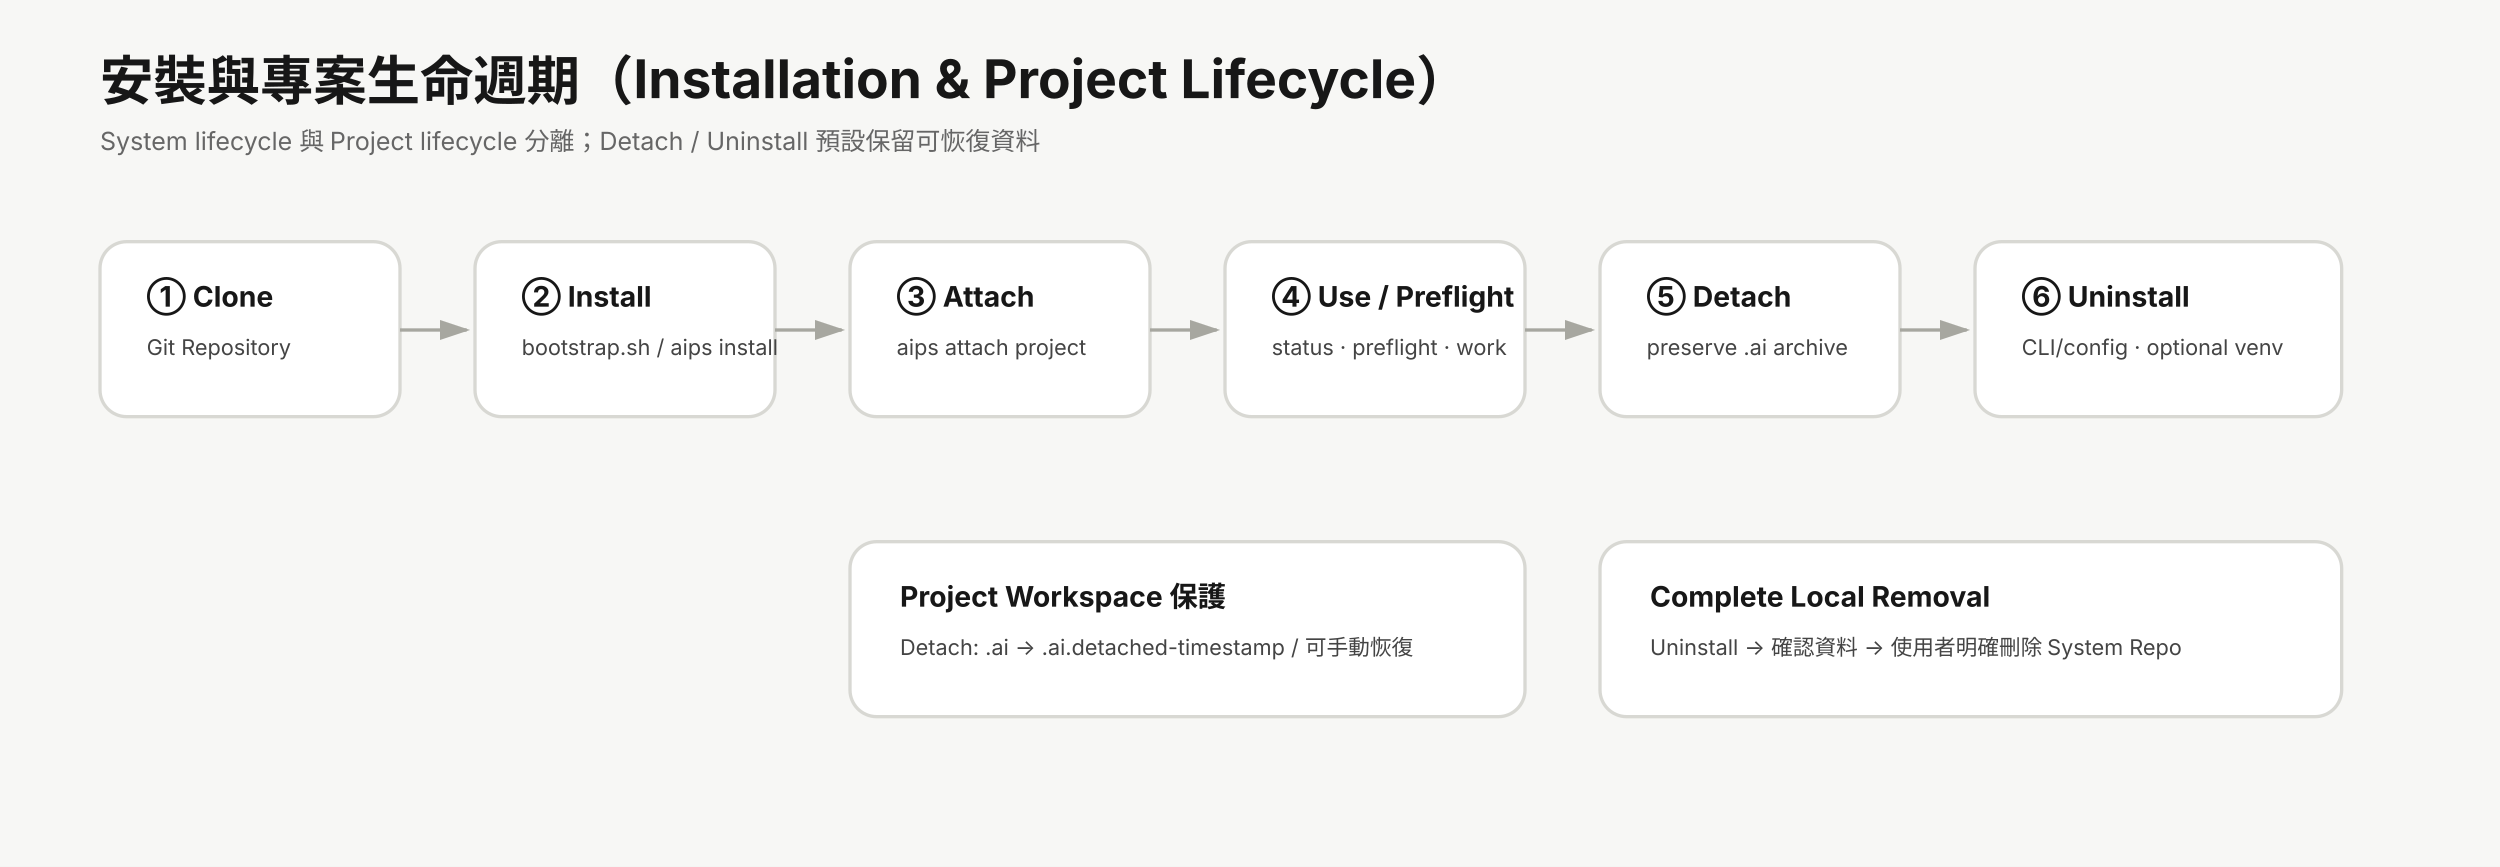
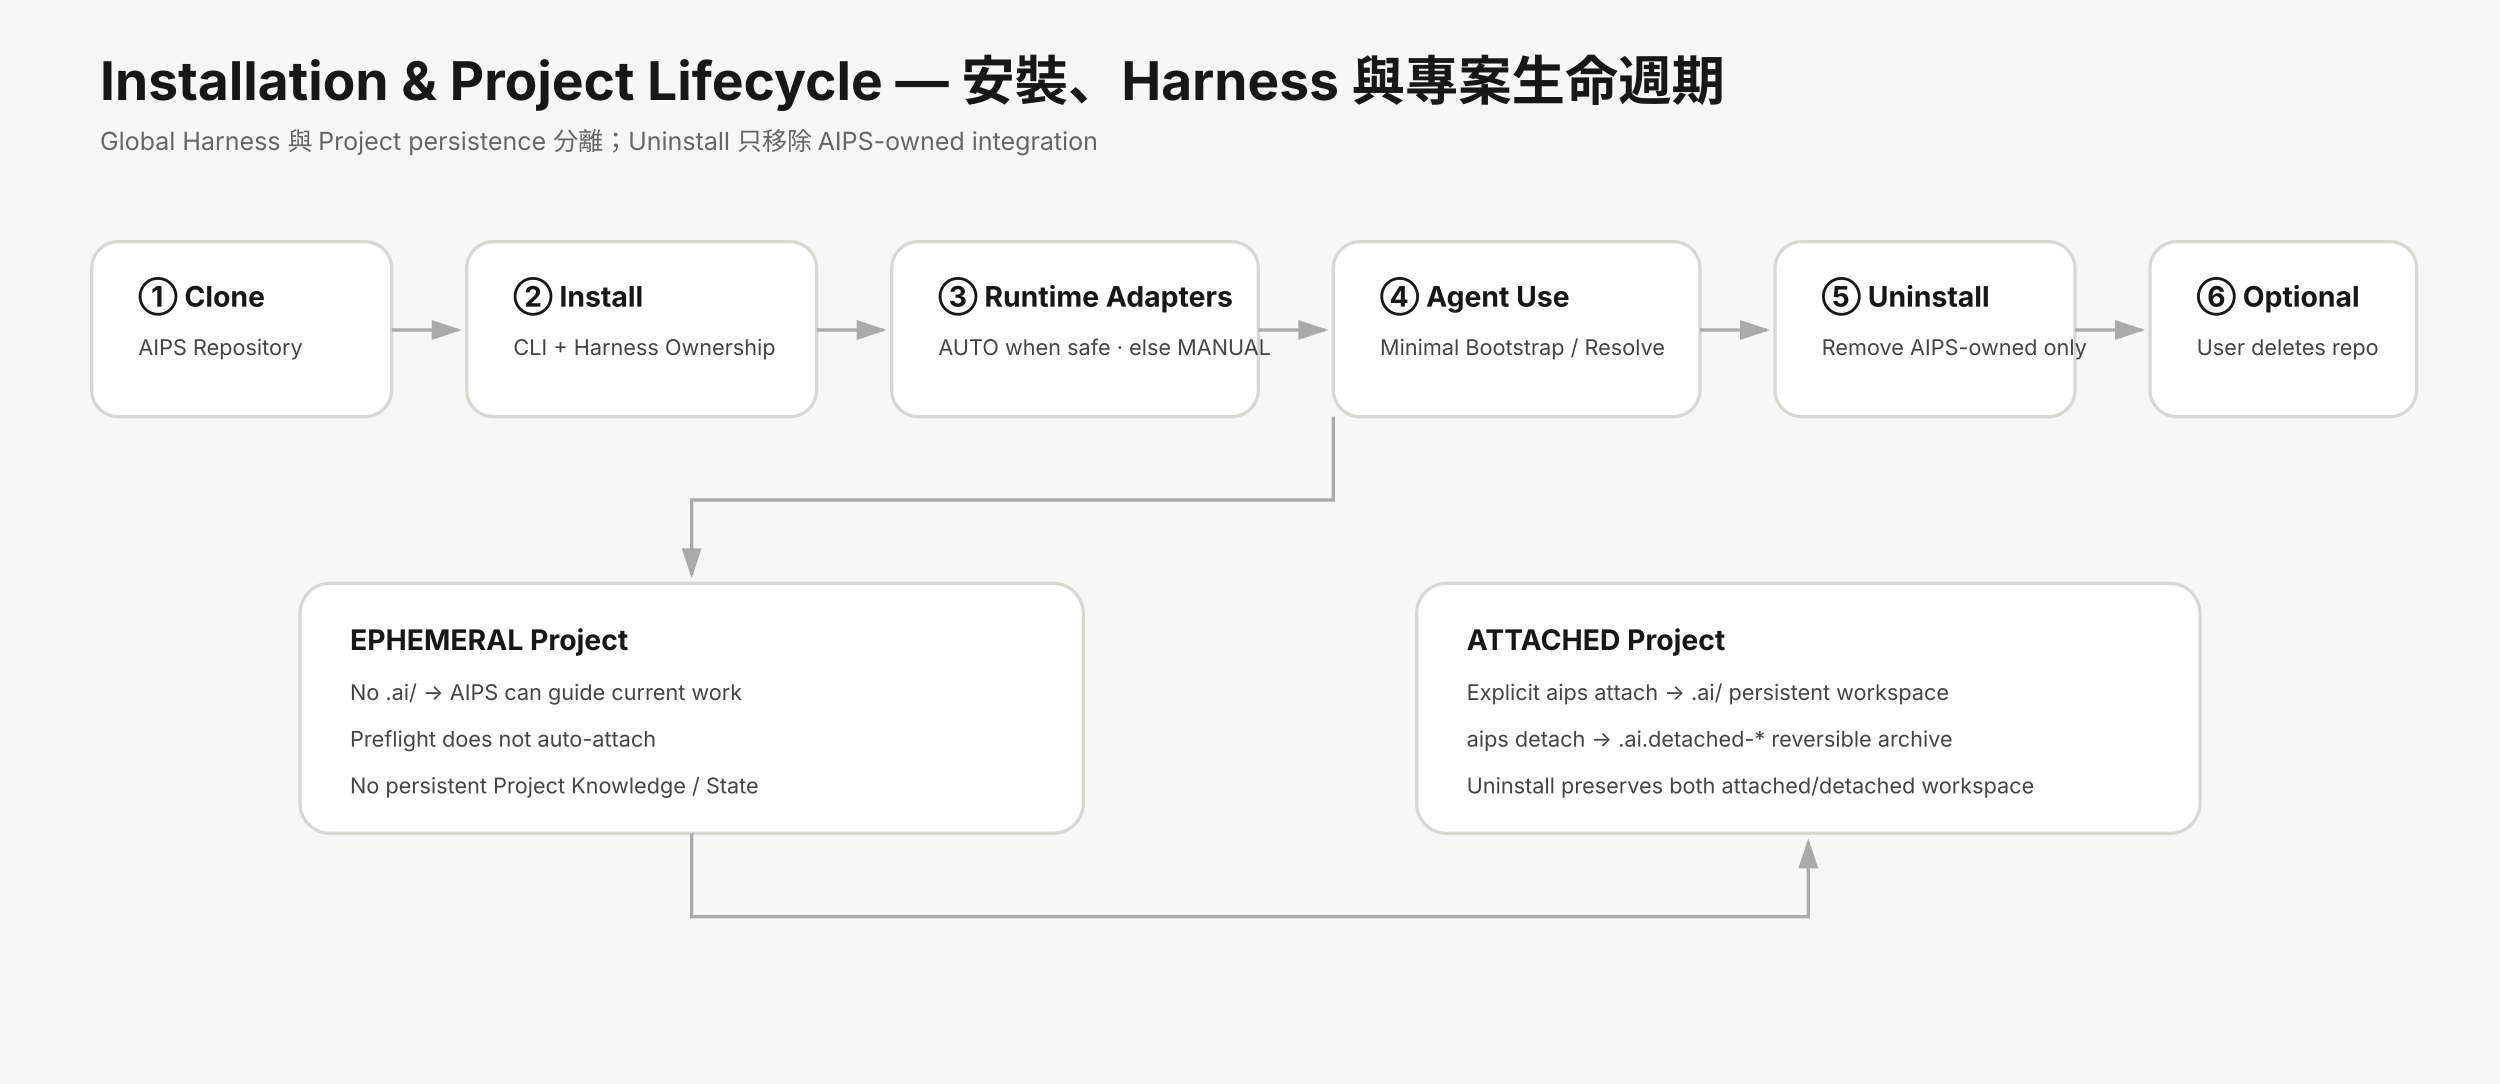
- <svg xmlns="http://www.w3.org/2000/svg" width="1500" height="520" viewBox="0 0 1500 520">
-   <rect width="1500" height="520" fill="#f7f7f5" />
-   <style>
- .title{font:700 32px system-ui,-apple-system,sans-serif;fill:#171717}
- .sub{font:400 15px system-ui,-apple-system,sans-serif;fill:#666}
- .h{font:700 17px system-ui,-apple-system,sans-serif;fill:#171717}
- .t{font:400 13px system-ui,-apple-system,sans-serif;fill:#444}
- .box{fill:#fff;stroke:#d8d8d3;stroke-width:2}
- .line{stroke:#a7a7a0;stroke-width:2;fill:none;marker-end:url(#a)}
- </style>
+ <svg xmlns="http://www.w3.org/2000/svg" width="1500" height="650" viewBox="0 0 1500 650">
+   <rect width="1500" height="650" fill="#f7f7f5" />
+   <style>.title{font:700 32px system-ui,-apple-system,sans-serif;fill:#171717}.sub{font:400 15px system-ui,-apple-system,sans-serif;fill:#666}.h{font:700 17px system-ui,-apple-system,sans-serif;fill:#171717}.t{font:400 13px system-ui,-apple-system,sans-serif;fill:#444}.box{fill:#fff;stroke:#d8d8d3;stroke-width:2}.line{stroke:#aaa;stroke-width:2;fill:none;marker-end:url(#a)}</style>
  <defs>
    <marker id="a" markerWidth="10" markerHeight="10" refX="8" refY="3" orient="auto">
-       <path d="M0,0 L0,6 L9,3 z" fill="#a7a7a0" />
+       <path d="M0,0 L0,6 L9,3 z" fill="#aaa" />
    </marker>
  </defs>
-   <text x="60" y="60" class="title">安裝與專案生命週期（Installation &amp; Project Lifecycle）</text>
-   <text x="60" y="90" class="sub">System lifecycle 與 Project lifecycle 分離；Detach / Uninstall 預設保留可恢復資料</text>
-   <rect x="60" y="145" width="180" height="105" rx="16" class="box" />
-   <text x="88" y="184" class="h">① Clone</text>
-   <text x="88" y="213" class="t">Git Repository</text>
-   <rect x="285" y="145" width="180" height="105" rx="16" class="box" />
-   <text x="313" y="184" class="h">② Install</text>
-   <text x="313" y="213" class="t">bootstrap.sh / aips install</text>
-   <rect x="510" y="145" width="180" height="105" rx="16" class="box" />
-   <text x="538" y="184" class="h">③ Attach</text>
-   <text x="538" y="213" class="t">aips attach project</text>
-   <rect x="735" y="145" width="180" height="105" rx="16" class="box" />
-   <text x="763" y="184" class="h">④ Use / Preflight</text>
-   <text x="763" y="213" class="t">status · preflight · work</text>
-   <rect x="960" y="145" width="180" height="105" rx="16" class="box" />
-   <text x="988" y="184" class="h">⑤ Detach</text>
-   <text x="988" y="213" class="t">preserve .ai archive</text>
-   <rect x="1185" y="145" width="220" height="105" rx="16" class="box" />
-   <text x="1213" y="184" class="h">⑥ Uninstall</text>
-   <text x="1213" y="213" class="t">CLI/config · optional venv</text>
-   <path d="M240 198 L280 198" class="line" />
-   <path d="M465 198 L505 198" class="line" />
-   <path d="M690 198 L730 198" class="line" />
-   <path d="M915 198 L955 198" class="line" />
-   <path d="M1140 198 L1180 198" class="line" />
-   <rect x="510" y="325" width="405" height="105" rx="16" class="box" />
-   <text x="540" y="364" class="h">Project Workspace 保護</text>
-   <text x="540" y="393" class="t">Detach: .ai → .ai.detached-timestamp / 可手動恢復</text>
-   <rect x="960" y="325" width="445" height="105" rx="16" class="box" />
-   <text x="990" y="364" class="h">Complete Local Removal</text>
-   <text x="990" y="393" class="t">Uninstall → 確認資料 → 使用者明確刪除 System Repo</text>
+   <text x="60" y="60" class="title">Installation &amp; Project Lifecycle — 安裝、Harness 與專案生命週期</text>
+   <text x="60" y="90" class="sub">Global Harness 與 Project persistence 分離；Uninstall 只移除 AIPS-owned integration</text>
+   <rect x="55" y="145" width="180" height="105" rx="16" class="box" />
+   <text x="83" y="184" class="h">① Clone</text>
+   <text x="83" y="213" class="t">AIPS Repository</text>
+   <rect x="280" y="145" width="210" height="105" rx="16" class="box" />
+   <text x="308" y="184" class="h">② Install</text>
+   <text x="308" y="213" class="t">CLI + Harness Ownership</text>
+   <rect x="535" y="145" width="220" height="105" rx="16" class="box" />
+   <text x="563" y="184" class="h">③ Runtime Adapters</text>
+   <text x="563" y="213" class="t">AUTO when safe · else MANUAL</text>
+   <rect x="800" y="145" width="220" height="105" rx="16" class="box" />
+   <text x="828" y="184" class="h">④ Agent Use</text>
+   <text x="828" y="213" class="t">Minimal Bootstrap / Resolve</text>
+   <rect x="1065" y="145" width="180" height="105" rx="16" class="box" />
+   <text x="1093" y="184" class="h">⑤ Uninstall</text>
+   <text x="1093" y="213" class="t">Remove AIPS-owned only</text>
+   <rect x="1290" y="145" width="160" height="105" rx="16" class="box" />
+   <text x="1318" y="184" class="h">⑥ Optional</text>
+   <text x="1318" y="213" class="t">User deletes repo</text>
+   <path d="M235 198 L275 198" class="line" />
+   <path d="M490 198 L530 198" class="line" />
+   <path d="M755 198 L795 198" class="line" />
+   <path d="M1020 198 L1060 198" class="line" />
+   <path d="M1245 198 L1285 198" class="line" />
+   <rect x="180" y="350" width="470" height="150" rx="18" class="box" />
+   <text x="210" y="390" class="h">EPHEMERAL Project</text>
+   <text x="210" y="420" class="t">No .ai/ → AIPS can guide current work</text>
+   <text x="210" y="448" class="t">Preflight does not auto-attach</text>
+   <text x="210" y="476" class="t">No persistent Project Knowledge / State</text>
+   <rect x="850" y="350" width="470" height="150" rx="18" class="box" />
+   <text x="880" y="390" class="h">ATTACHED Project</text>
+   <text x="880" y="420" class="t">Explicit aips attach → .ai/ persistent workspace</text>
+   <text x="880" y="448" class="t">aips detach → .ai.detached-* reversible archive</text>
+   <text x="880" y="476" class="t">Uninstall preserves both attached/detached workspace</text>
+   <path d="M800 250 L800 300 L415 300 L415 345" class="line" />
+   <path d="M415 500 L415 550 L1085 550 L1085 505" class="line" />
</svg>
